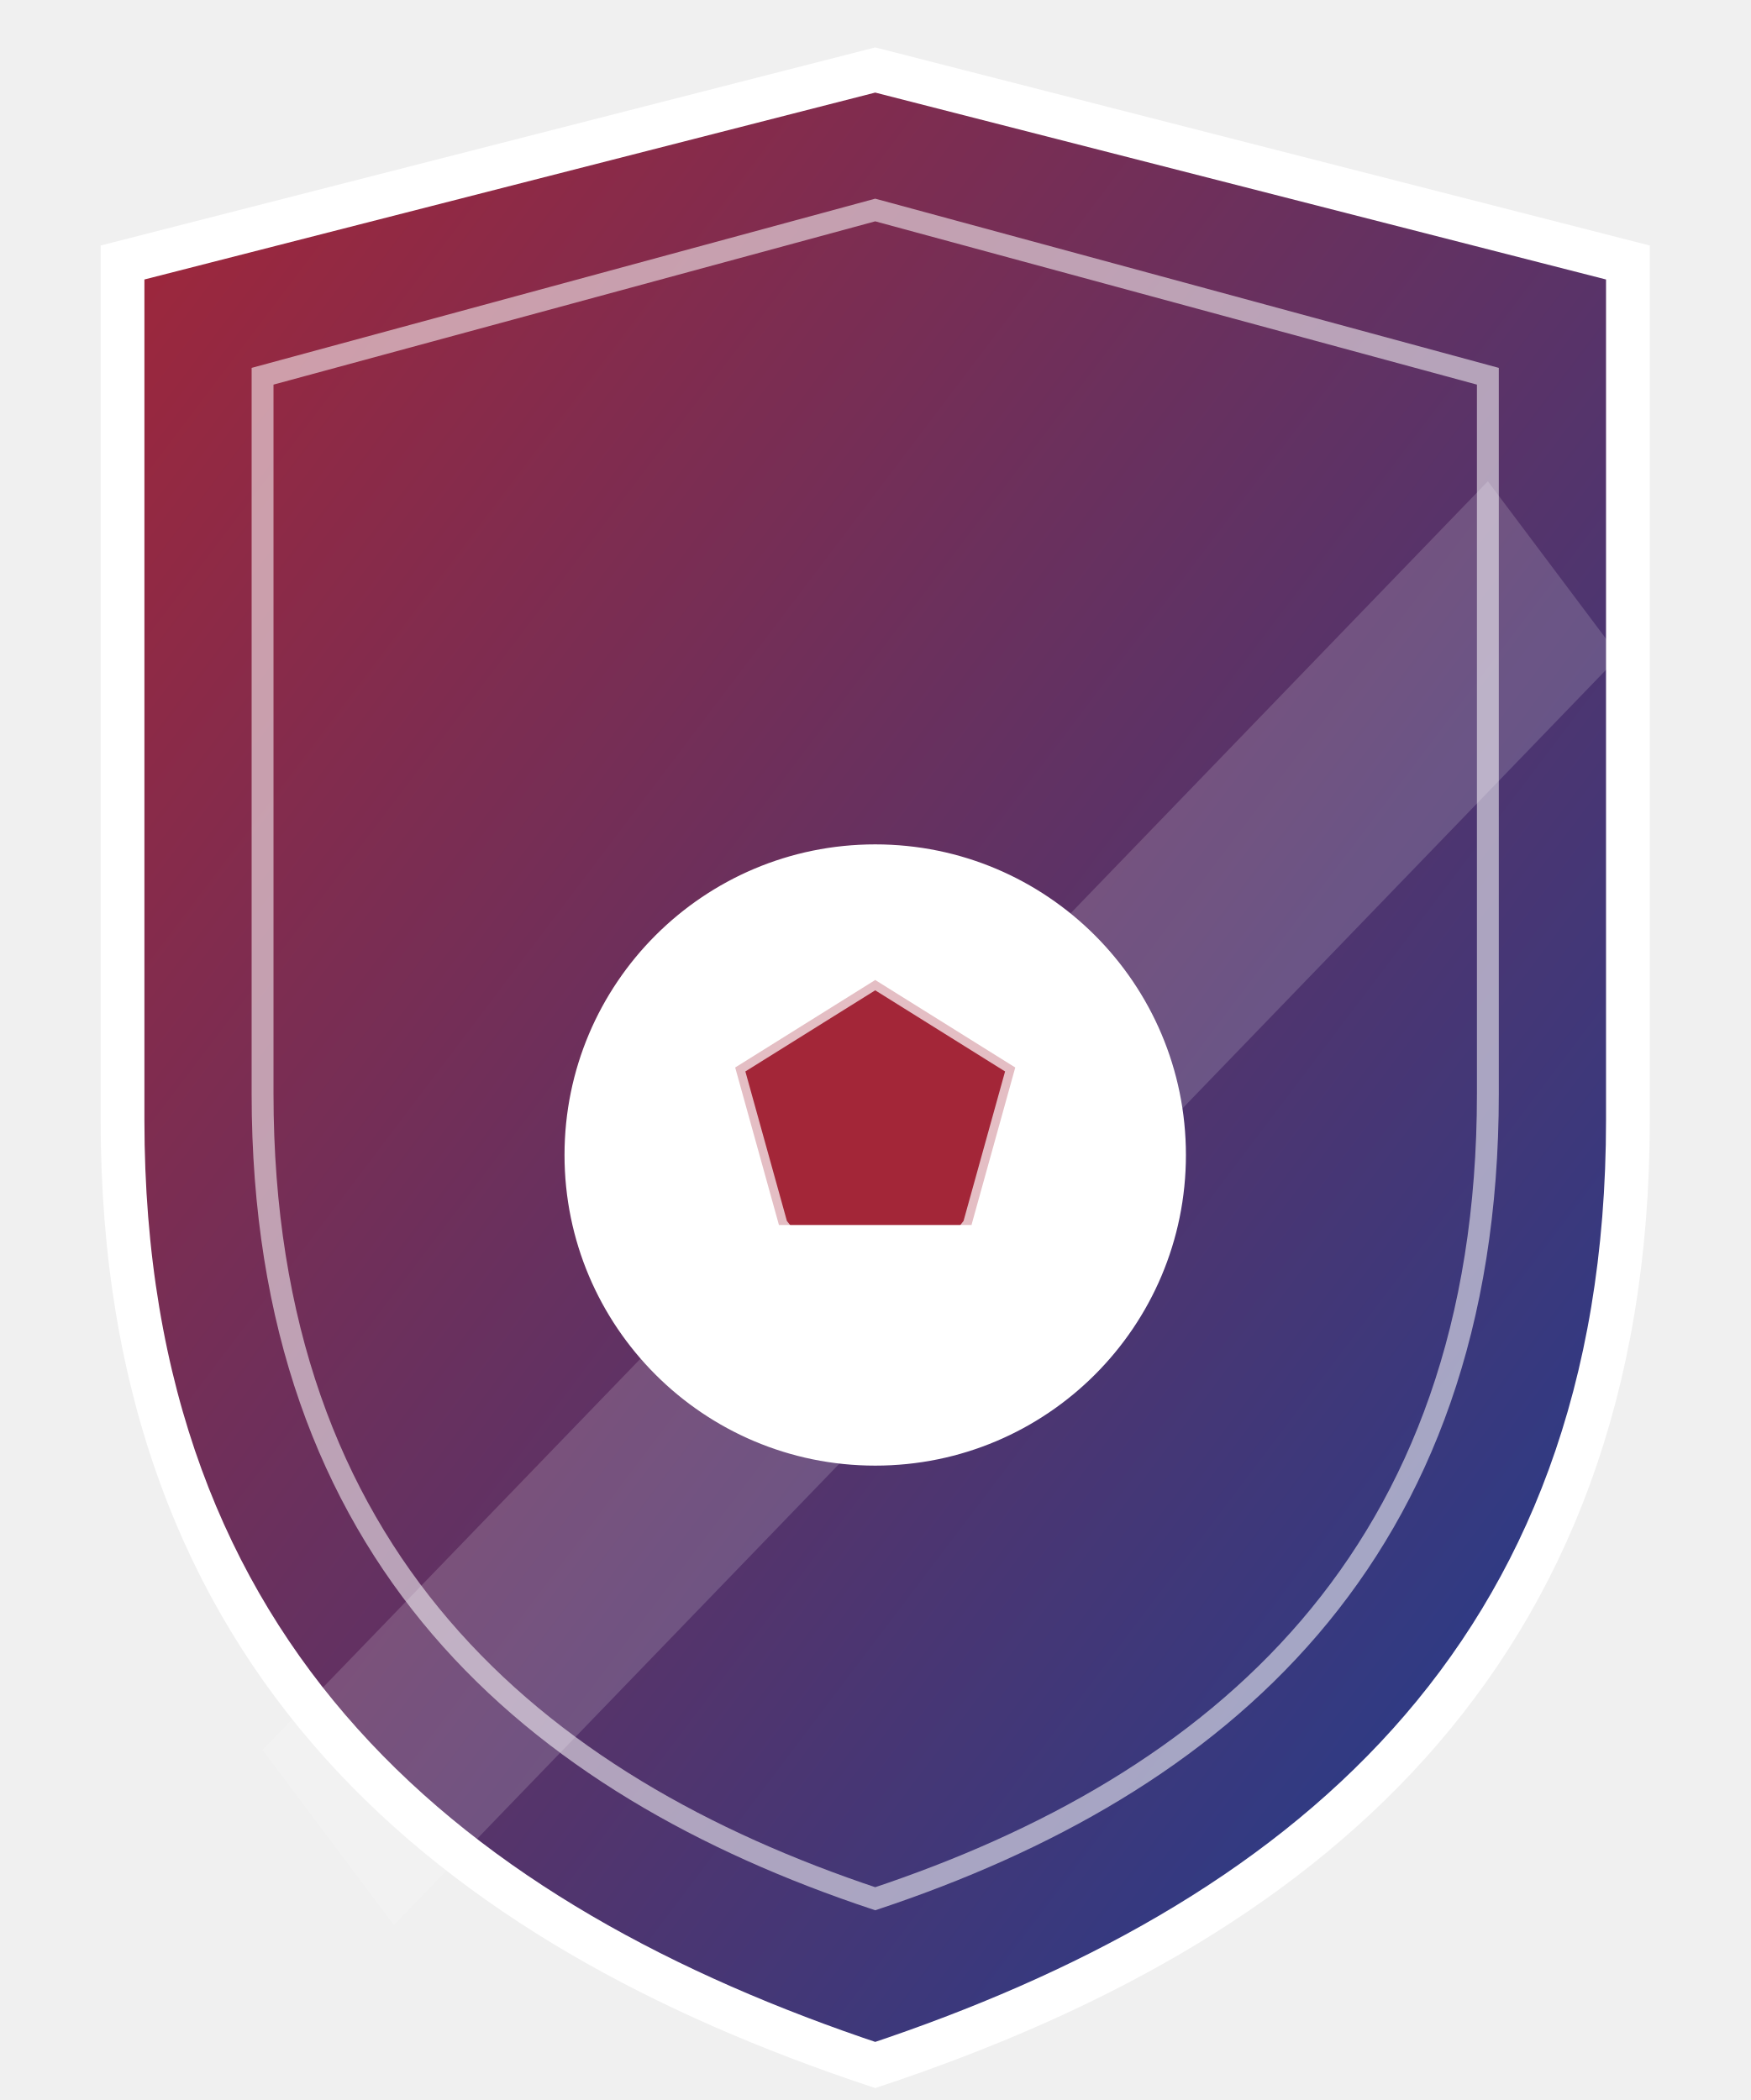
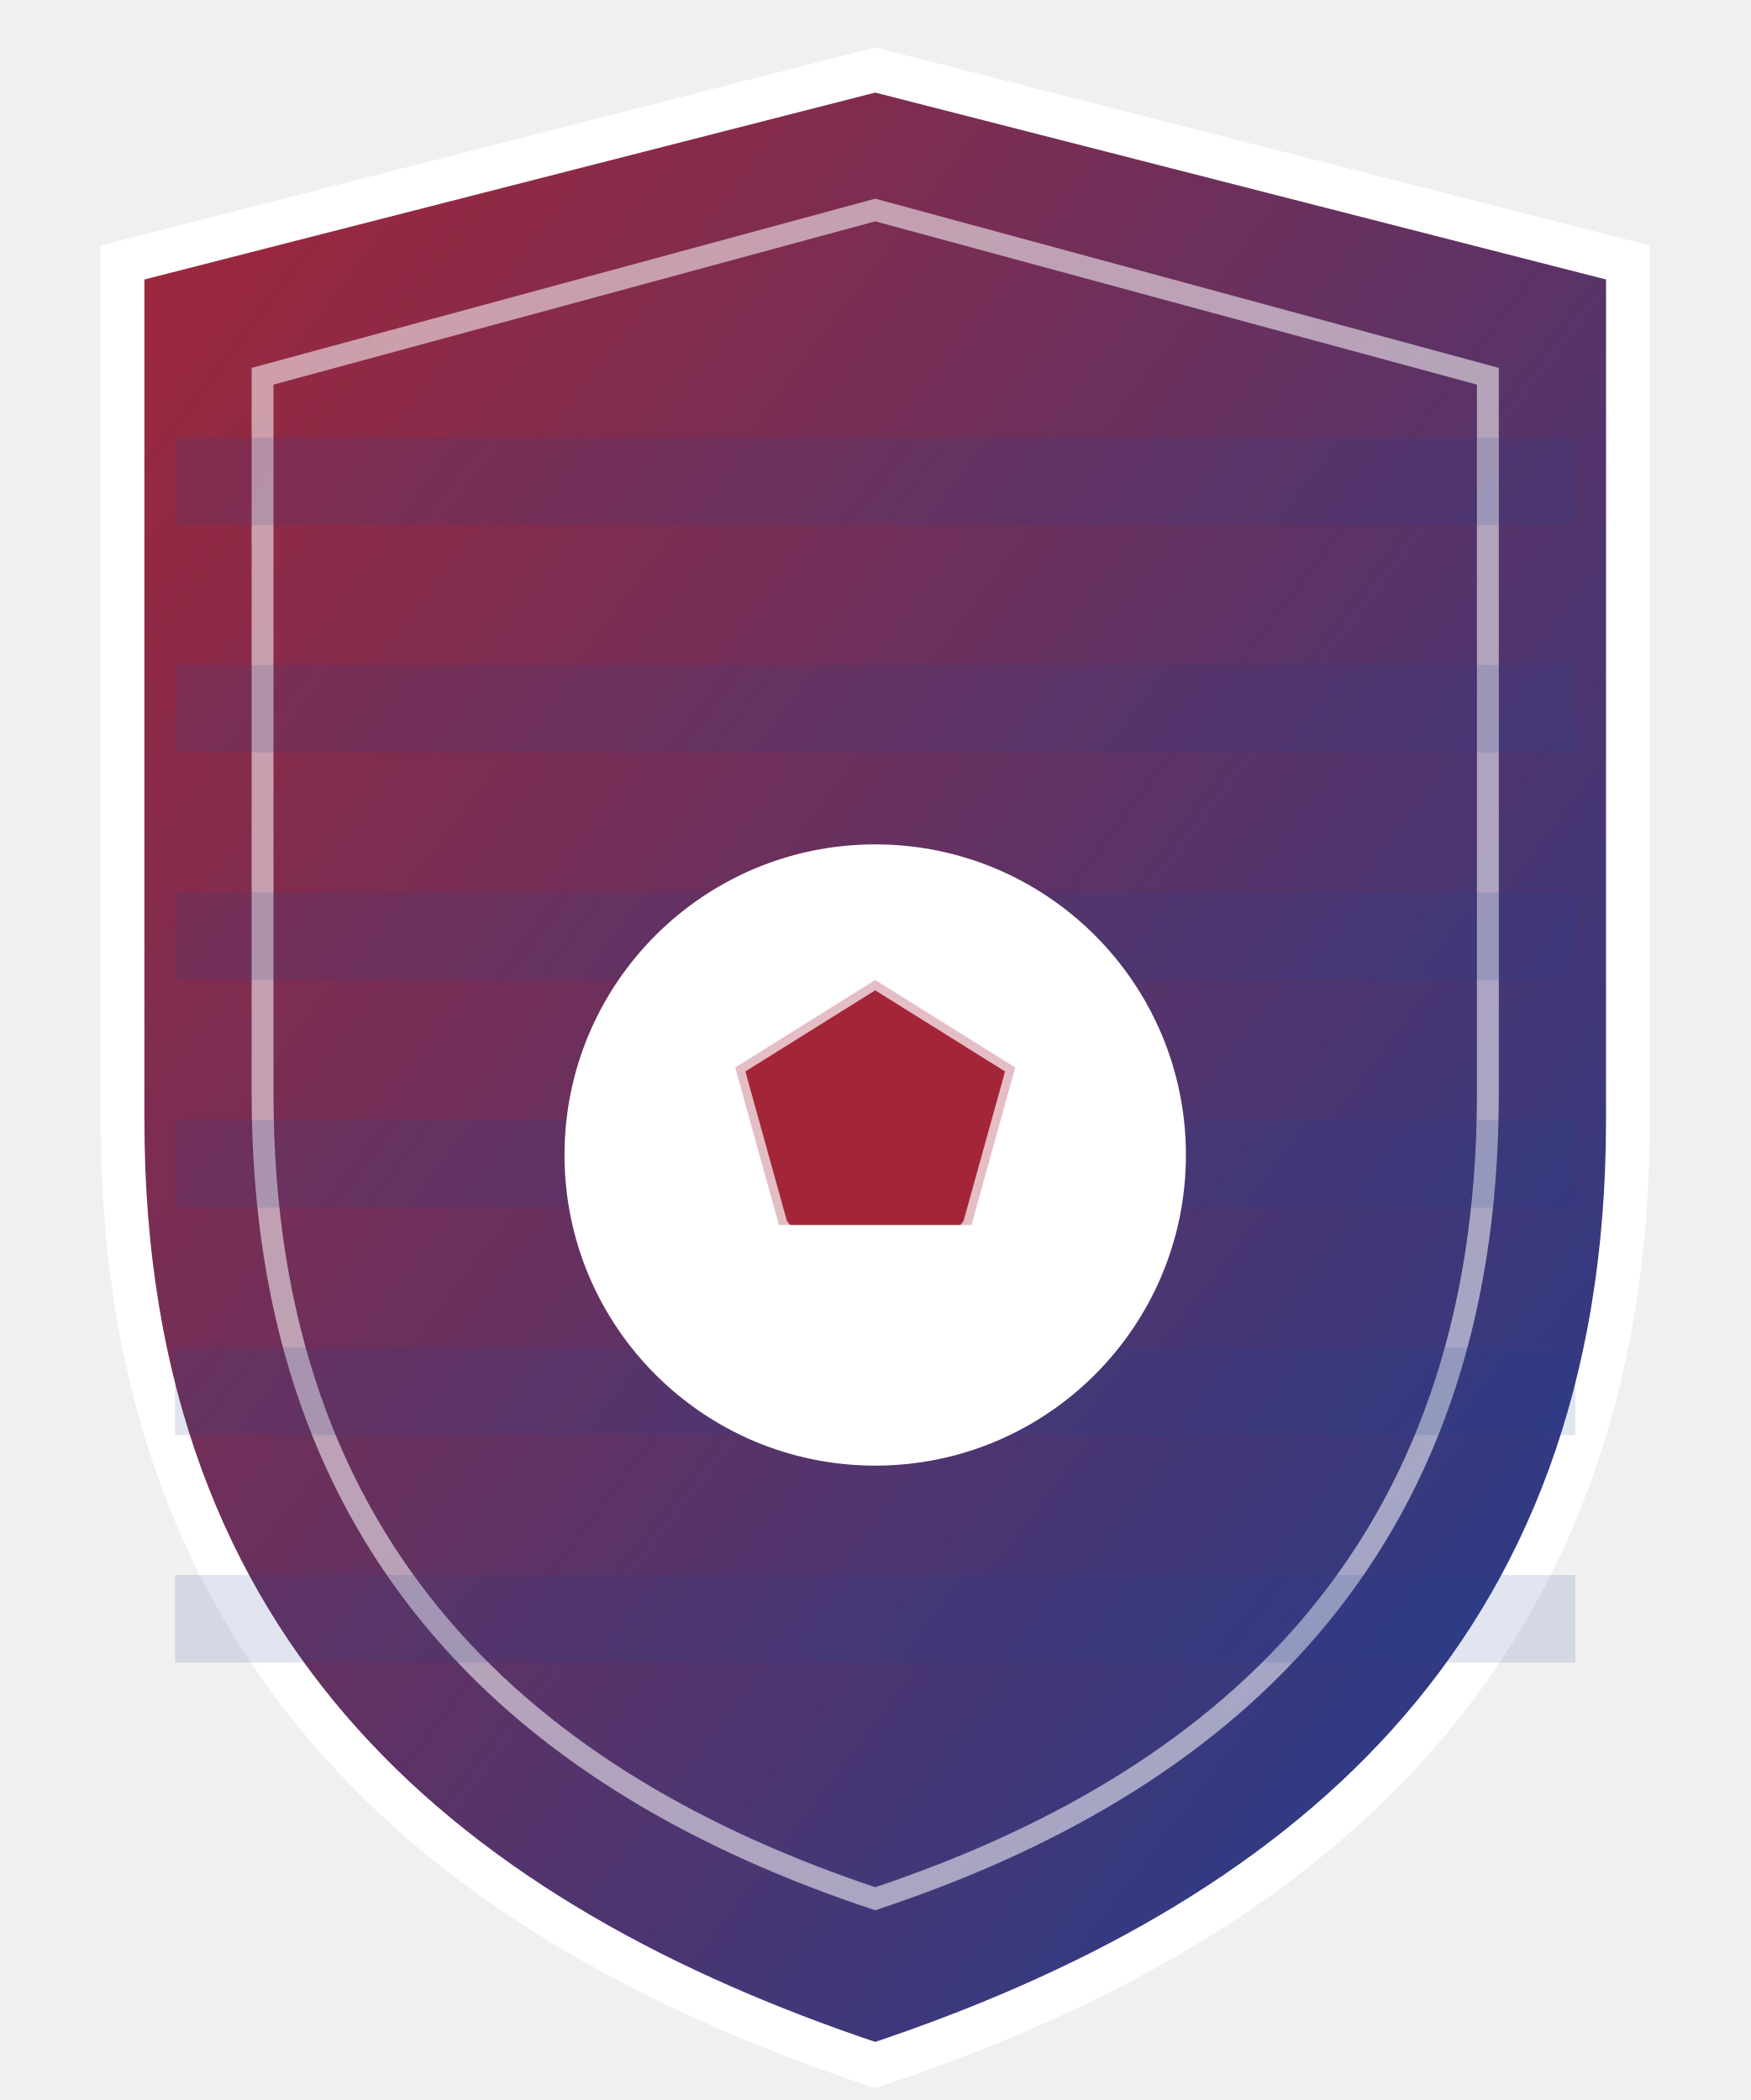
<svg xmlns="http://www.w3.org/2000/svg" viewBox="0 0 200 240" role="img" aria-label="Abstract club crest illustration">
  <defs>
    <linearGradient id="g" x1="0" y1="0" x2="1" y2="1">
      <stop offset="0" stop-color="#A32638" />
      <stop offset="1" stop-color="#1B3E91" />
    </linearGradient>
  </defs>
  <path d="M100 8 L186 30 V128 C186 190 148 220 100 236 C52 220 14 190 14 128 V30 Z" fill="url(#g)" stroke="#FFFFFF" stroke-width="5" />
  <path d="M100 24 L170 43 V125 C170 178 139 204 100 217 C61 204 30 178 30 125 V43 Z" fill="none" stroke="#FFFFFF" stroke-width="2.5" opacity=".55" />
-   <path d="M30 200 L170 55 L185 75 L45 220 Z" fill="#FFFFFF" opacity=".16" />
+   <rect x="20" y="50" width="160" height="10" fill="#1B3E91" opacity=".14" />
+   <rect x="20" y="76" width="160" height="10" fill="#1B3E91" opacity=".14" />
+   <rect x="20" y="102" width="160" height="10" fill="#1B3E91" opacity=".14" />
+   <rect x="20" y="128" width="160" height="10" fill="#1B3E91" opacity=".14" />
+   <rect x="20" y="154" width="160" height="10" fill="#1B3E91" opacity=".14" />
+   <rect x="20" y="180" width="160" height="10" fill="#1B3E91" opacity=".14" />
  <circle cx="100" cy="132" r="34" fill="#FFFFFF" stroke="#FFFFFF" stroke-width="3" />
  <path d="M100 112 L116 122 L111 140 L89 140 L84 122 Z" fill="#A32638" />
  <path d="M100 112 L84 122 L70 116 M100 112 L116 122 L130 116 M84 122 L89 140 L76 150 M111 140 L116 122 L130 116 M89 140 L100 154 L111 140 M76 150 L100 154 L124 150" fill="none" stroke="#FFFFFF" stroke-width="2" opacity=".7" />
  <path d="M76 150 L70 116 M124 150 L130 116" stroke="#FFFFFF" stroke-width="2" opacity=".4" fill="none" />
</svg>
